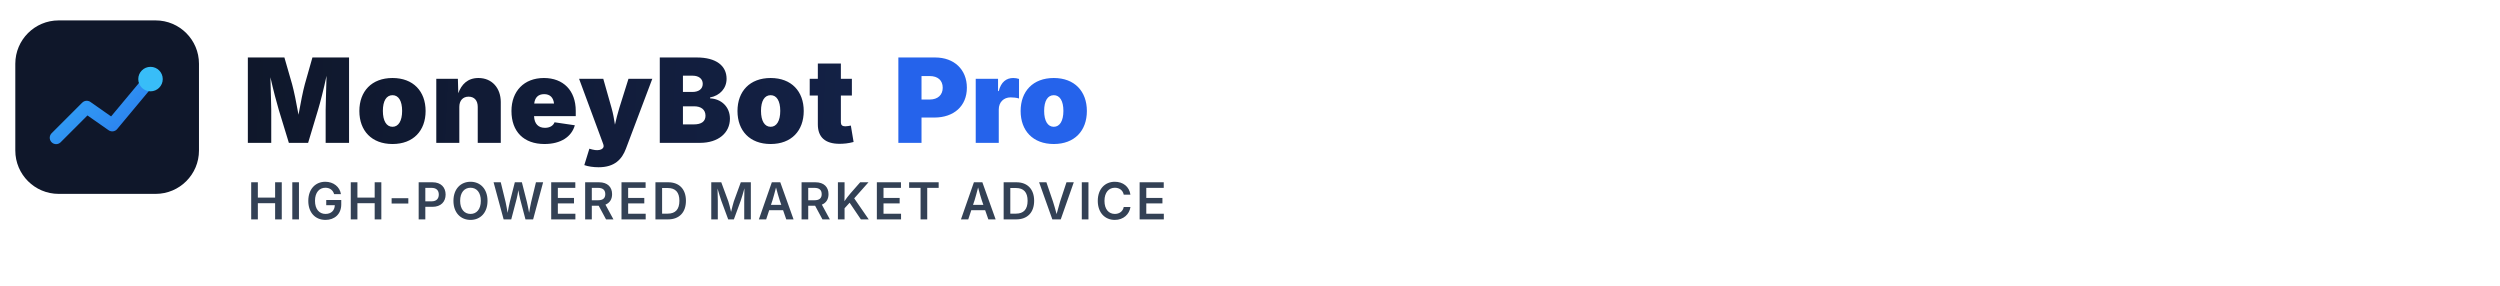
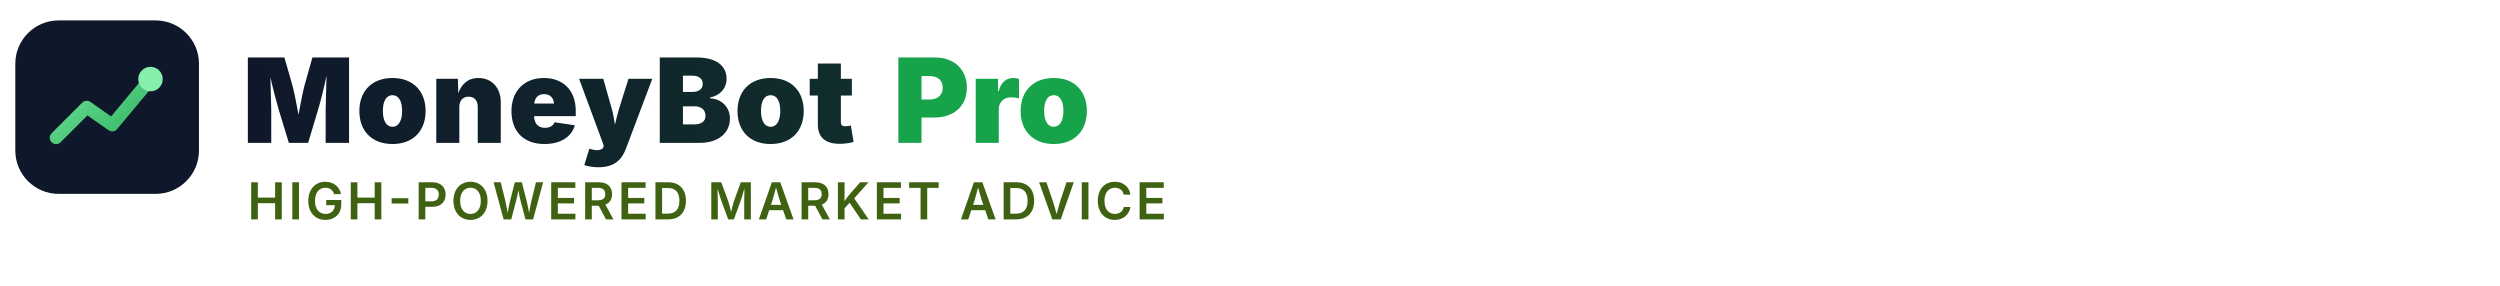
<svg xmlns="http://www.w3.org/2000/svg" width="980" height="112" viewBox="0 0 980 112" fill="none" role="img" aria-label="MoneyBot Pro logo">
  <defs>
    <linearGradient id="mbp-grad" x1="18" y1="14" x2="66" y2="70" gradientUnits="userSpaceOnUse">
-       <stop stop-color="#38BDF8" />
-       <stop offset="1" stop-color="#2563EB" />
+       <stop stop-color="#86EFAC" />
+       <stop offset="1" stop-color="#16A34A" />
    </linearGradient>
    <linearGradient id="text-grad" x1="90" y1="20" x2="950" y2="62" gradientUnits="userSpaceOnUse">
      <stop stop-color="#0F172A" />
-       <stop offset="1" stop-color="#1E3A8A" />
+       <stop offset="1" stop-color="#166534" />
    </linearGradient>
  </defs>
  <rect x="6" y="8" width="72" height="68" rx="17" fill="#0F172A" />
  <path d="M22 54L34 42L44 49L59 31" stroke="url(#mbp-grad)" stroke-width="5" stroke-linecap="round" stroke-linejoin="round" />
-   <circle cx="59" cy="31" r="4.8" fill="#38BDF8" />
+   <circle cx="59" cy="31" r="4.8" fill="#86EFAC" />
  <text x="95" y="56" font-size="46" font-family="Segoe UI, Inter, Arial, sans-serif" font-weight="900" letter-spacing="0.5" fill="url(#text-grad)">MoneyBot</text>
-   <text x="350" y="56" font-size="46" font-family="Segoe UI, Inter, Arial, sans-serif" font-weight="900" fill="#2563EB">Pro</text>
-   <text x="97" y="86" font-size="20" font-family="Segoe UI, Inter, Arial, sans-serif" font-weight="600" letter-spacing="1.2" fill="#334155">HIGH-POWERED MARKET ADVICE</text>
+   <text x="350" y="56" font-size="46" font-family="Segoe UI, Inter, Arial, sans-serif" font-weight="900" fill="#16A34A">Pro</text>
+   <text x="97" y="86" font-size="20" font-family="Segoe UI, Inter, Arial, sans-serif" font-weight="600" letter-spacing="1.2" fill="#3F6212">HIGH-POWERED MARKET ADVICE</text>
</svg>
